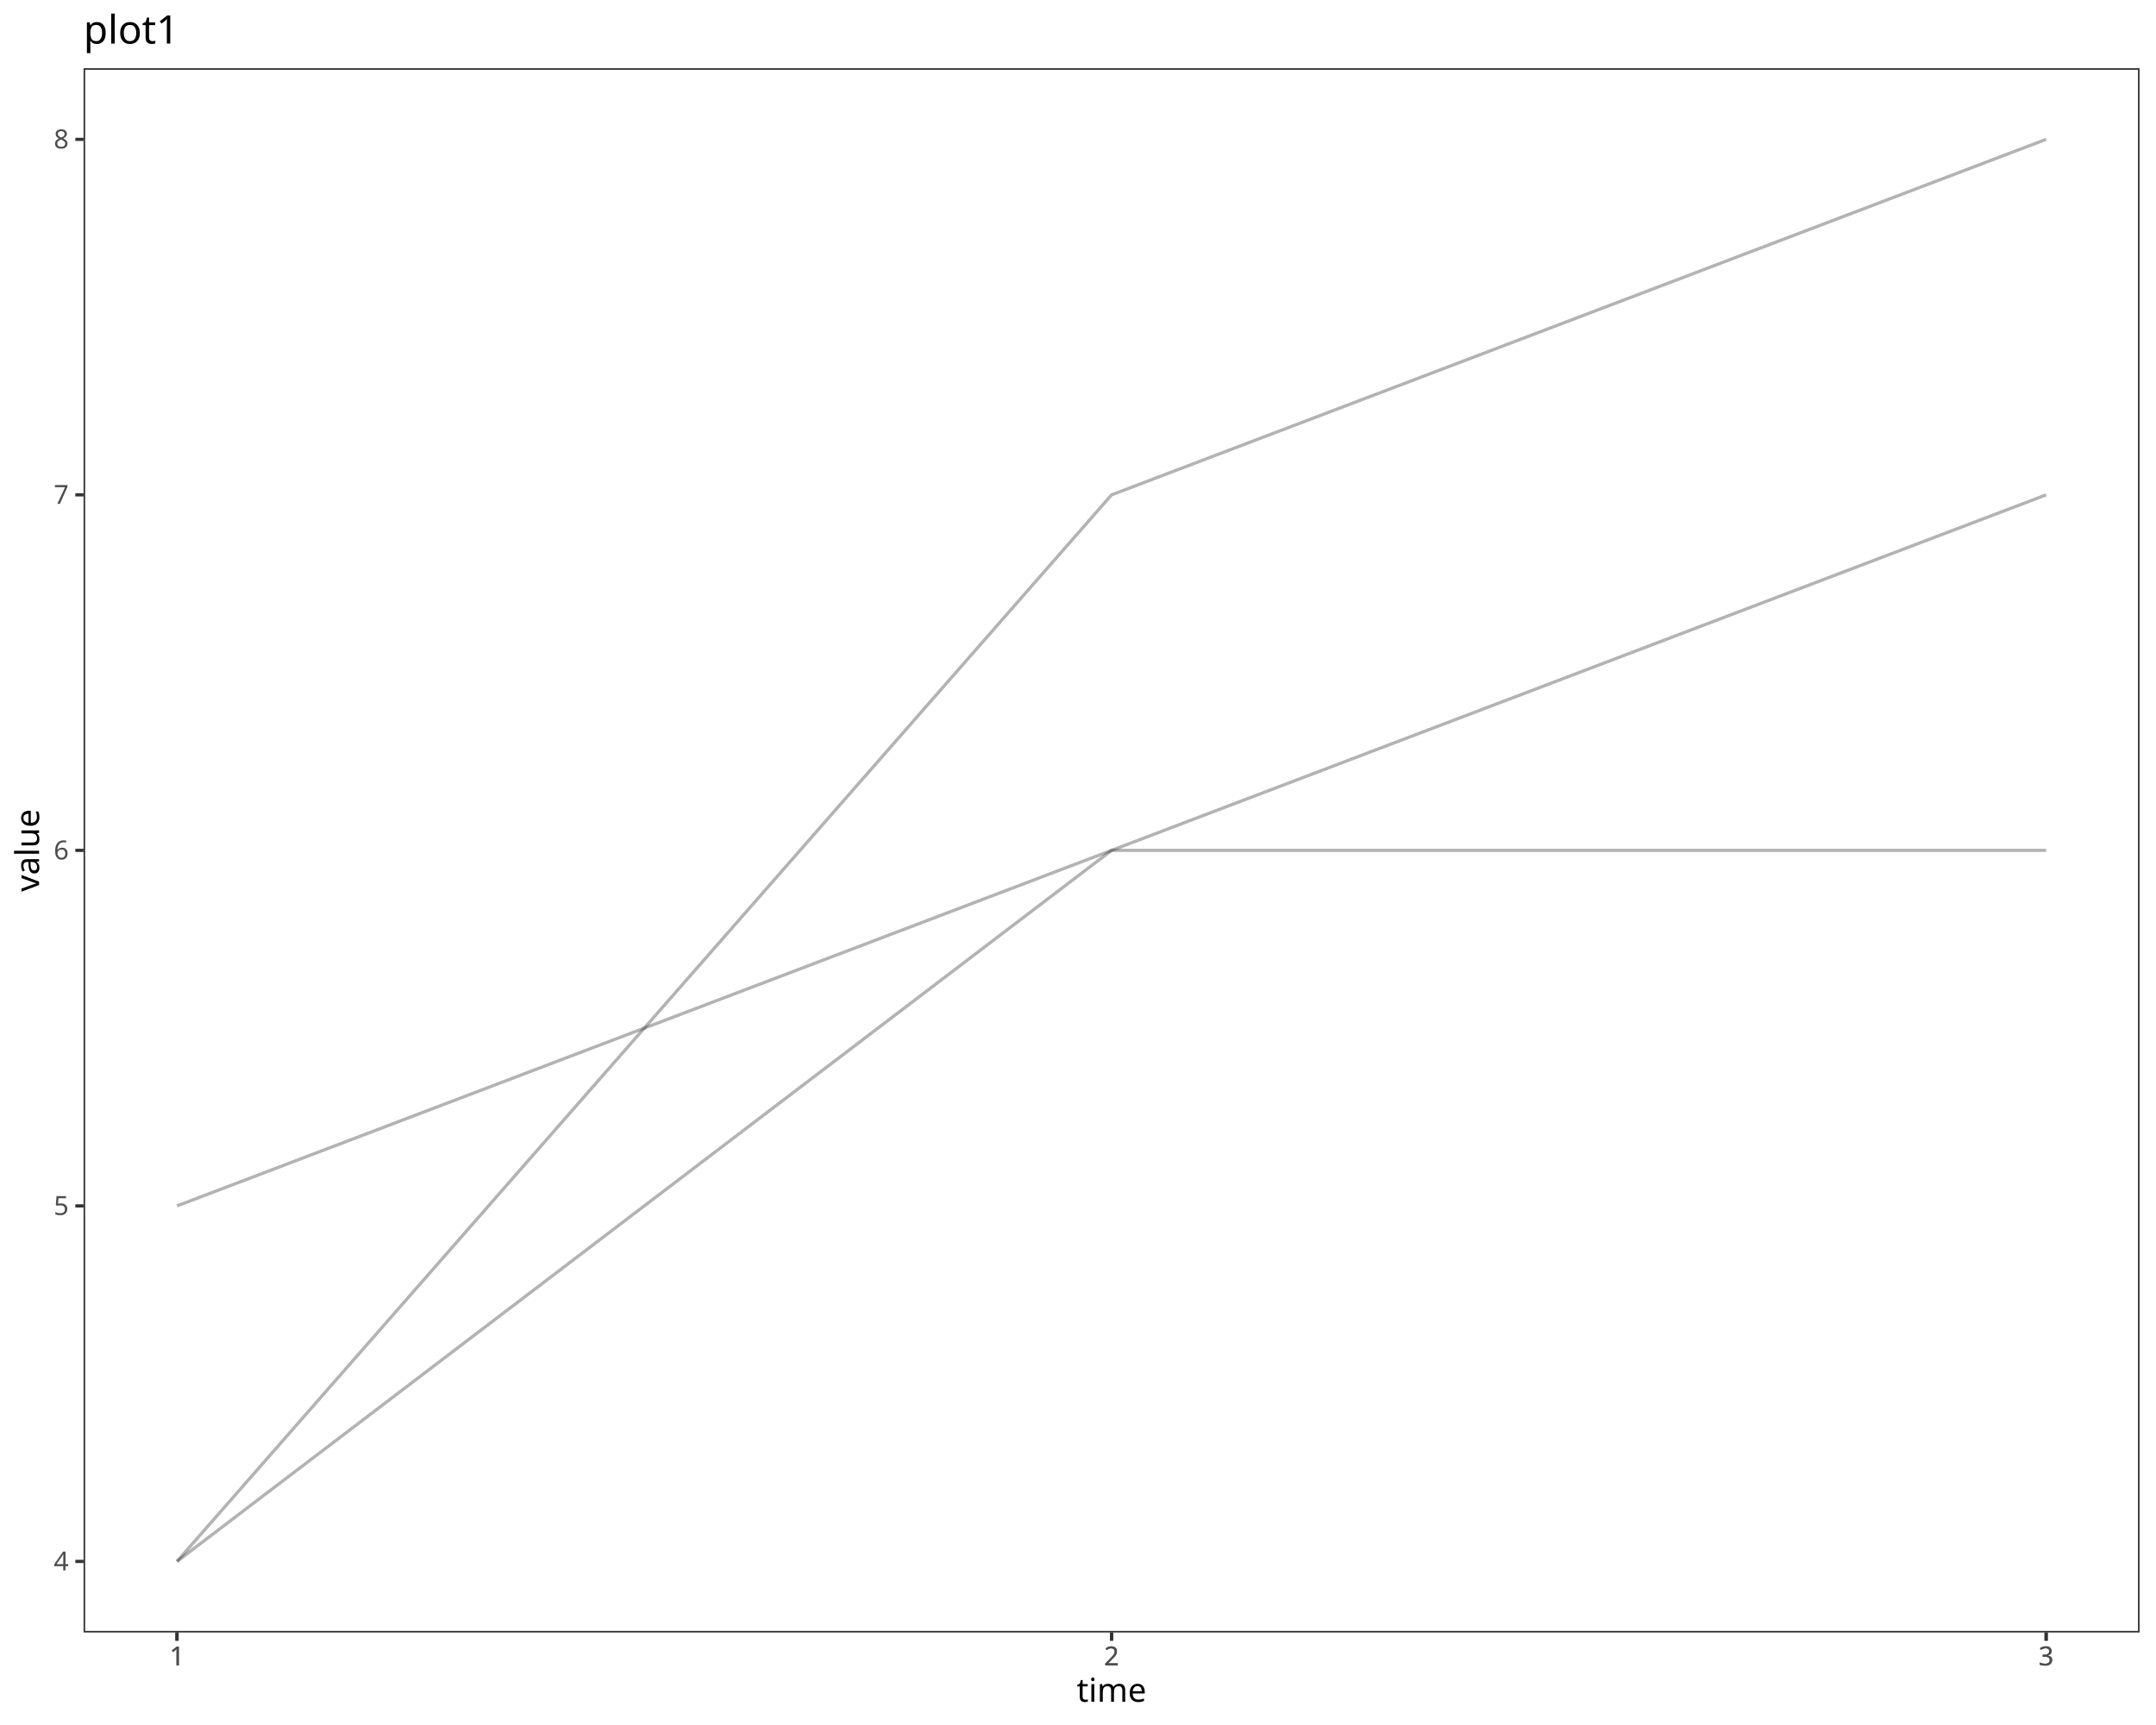
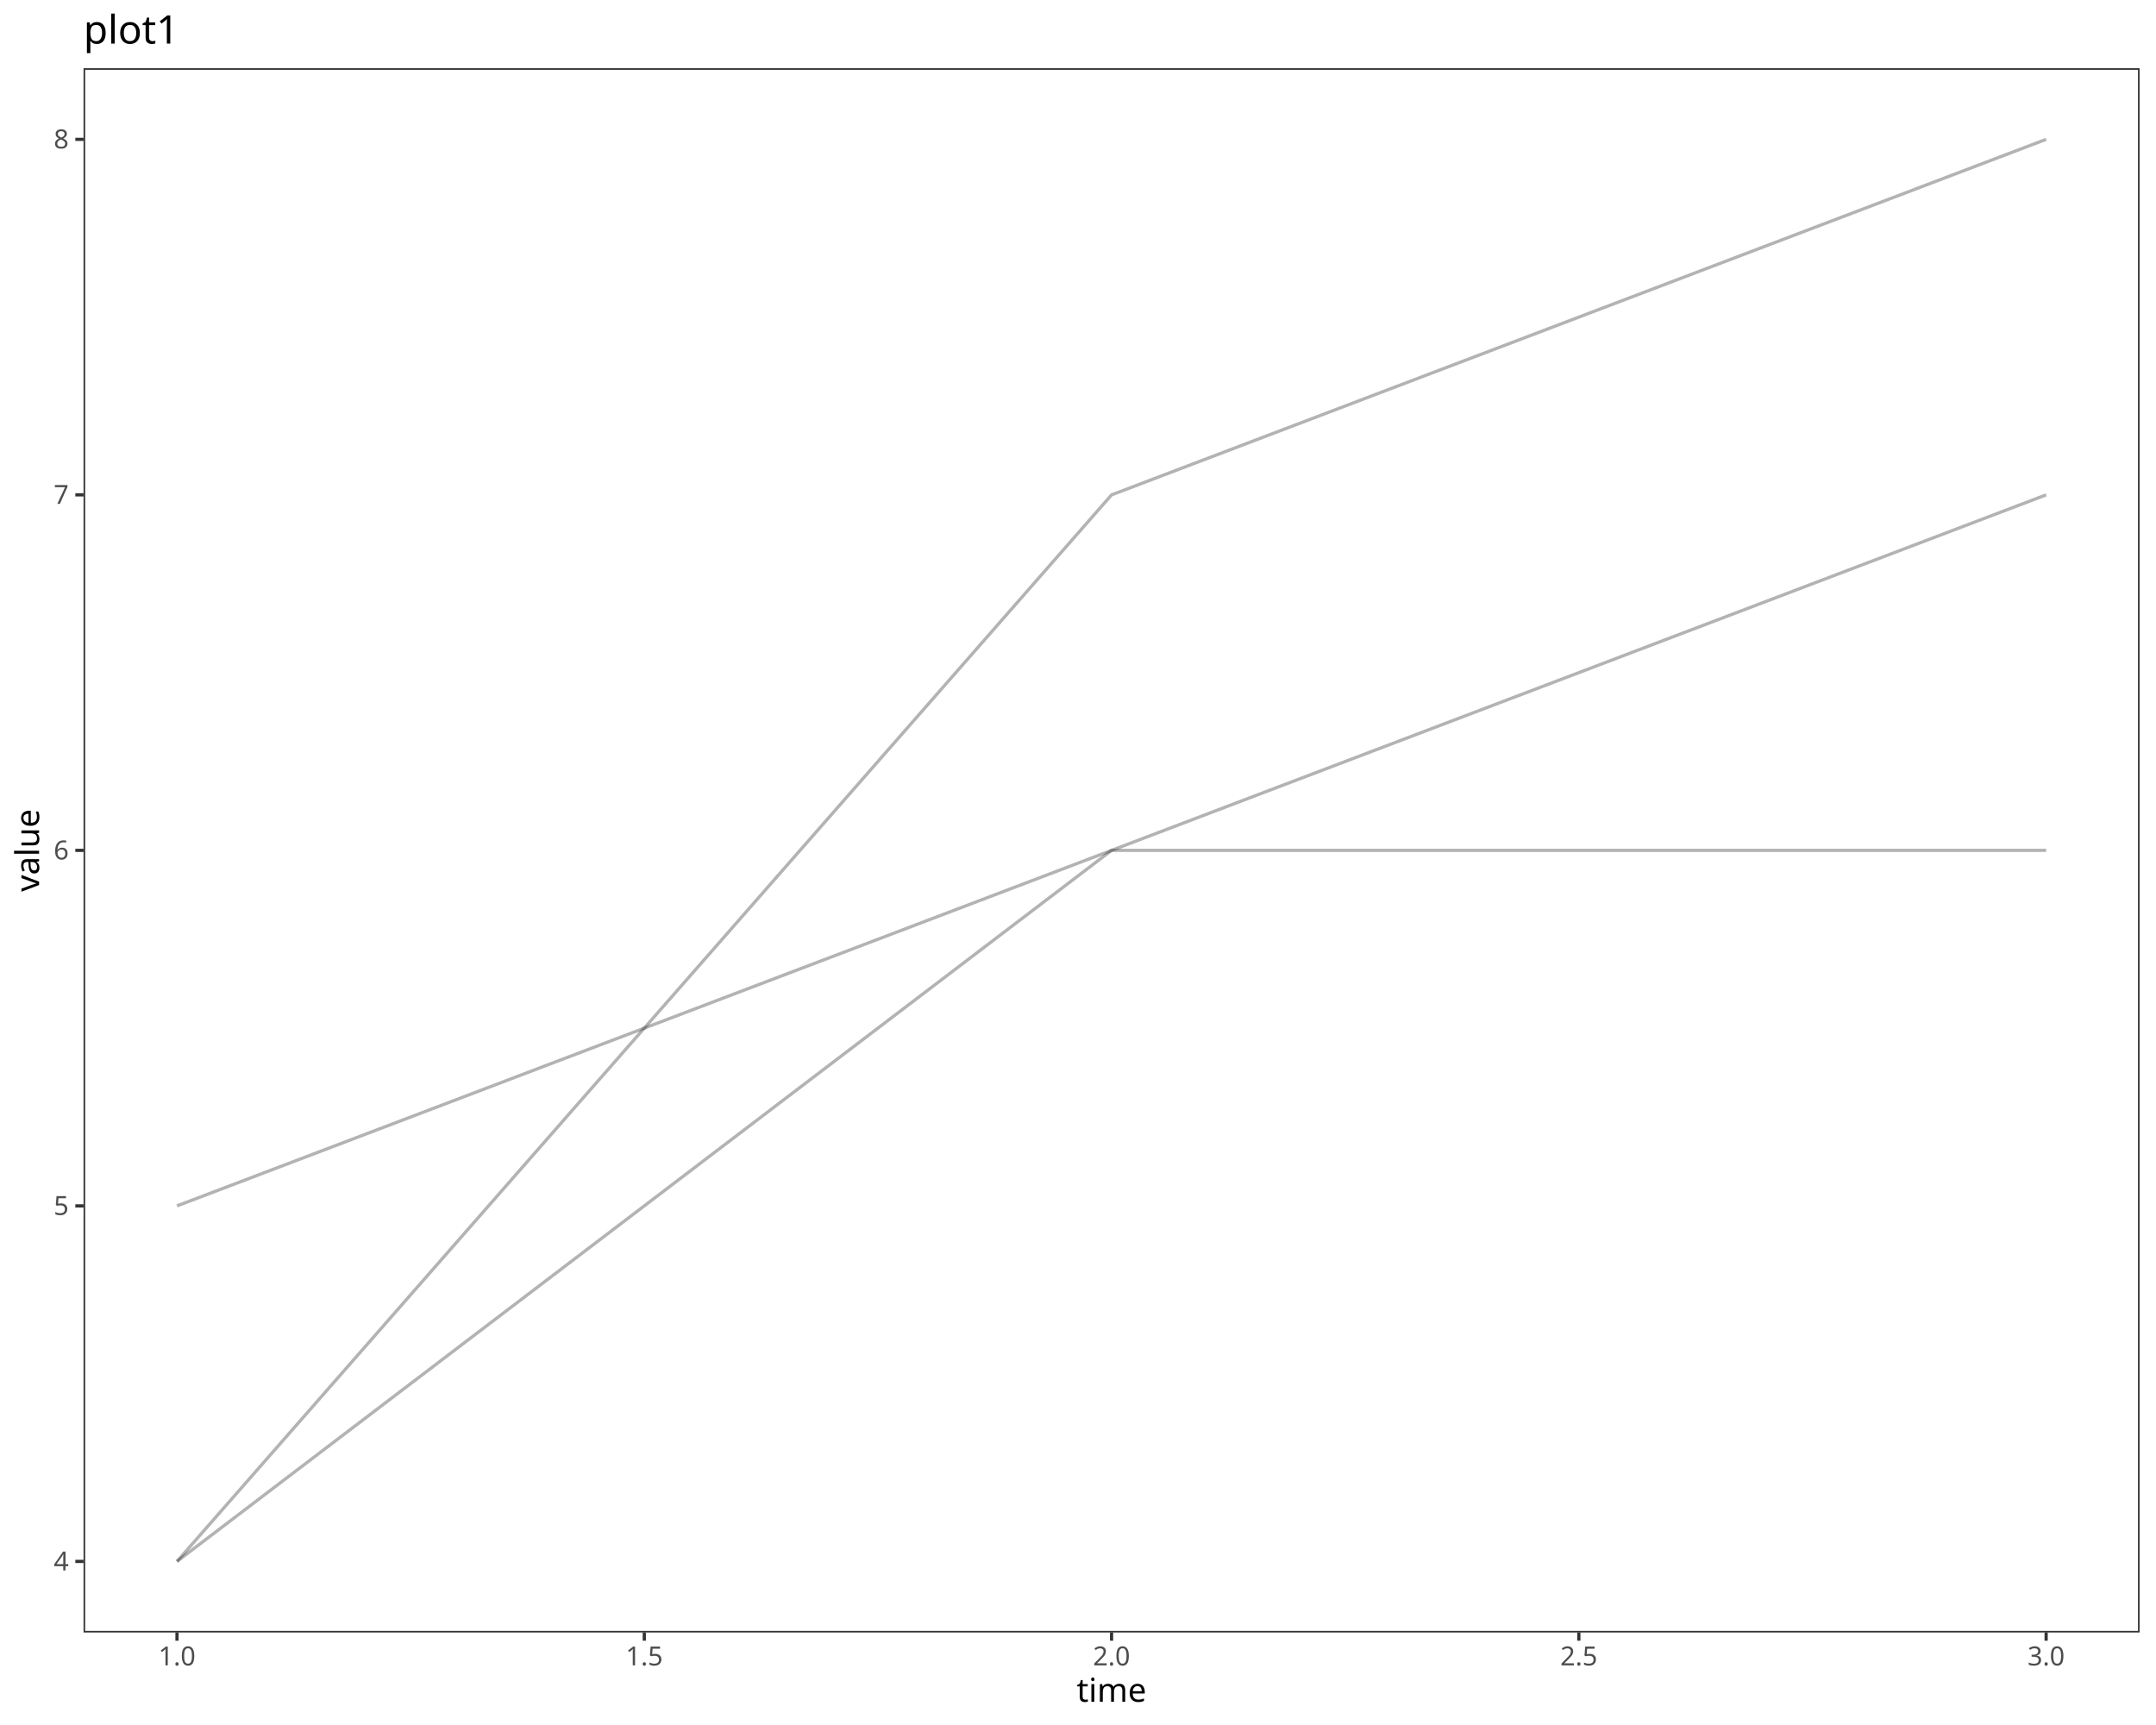
<svg xmlns="http://www.w3.org/2000/svg" class="svglite" data-engine-version="2.0" width="720.00pt" height="576.00pt" viewBox="0 0 720.00 576.00">
  <defs>
    <style type="text/css">
    .svglite line, .svglite polyline, .svglite polygon, .svglite path, .svglite rect, .svglite circle {
      fill: none;
      stroke: #000000;
      stroke-linecap: round;
      stroke-linejoin: round;
      stroke-miterlimit: 10.00;
    }
  </style>
  </defs>
  <rect width="100%" height="100%" style="stroke: none; fill: #FFFFFF;" />
  <defs>
    <clipPath id="cpMC4wMHw3MjAuMDB8MC4wMHw1NzYuMDA=">
      <rect x="0.00" y="0.00" width="720.00" height="576.00" />
    </clipPath>
  </defs>
  <g clip-path="url(#cpMC4wMHw3MjAuMDB8MC4wMHw1NzYuMDA=)">
    <rect x="0.00" y="0.00" width="720.00" height="576.00" style="stroke-width: 1.07; stroke: #FFFFFF; fill: #FFFFFF;" />
  </g>
  <defs>
    <clipPath id="cpMjcuOTB8NzE0LjUyfDIyLjc4fDU0NS4xMQ==">
      <rect x="27.90" y="22.78" width="686.62" height="522.33" />
    </clipPath>
  </defs>
  <g clip-path="url(#cpMjcuOTB8NzE0LjUyfDIyLjc4fDU0NS4xMQ==)">
    <rect x="27.90" y="22.78" width="686.62" height="522.33" style="stroke-width: 1.07; stroke: none; fill: #FFFFFF;" />
    <polyline points="59.11,521.37 371.21,165.24 683.31,46.53 " style="stroke-width: 1.07; stroke: #000000; stroke-opacity: 0.30; stroke-linecap: butt;" />
    <polyline points="59.11,402.66 371.21,283.95 683.31,165.24 " style="stroke-width: 1.07; stroke: #000000; stroke-opacity: 0.30; stroke-linecap: butt;" />
    <polyline points="59.11,521.37 371.21,283.95 683.31,283.95 " style="stroke-width: 1.07; stroke: #000000; stroke-opacity: 0.30; stroke-linecap: butt;" />
    <rect x="27.90" y="22.78" width="686.62" height="522.33" style="stroke-width: 1.07; stroke: #333333;" />
  </g>
  <g clip-path="url(#cpMC4wMHw3MjAuMDB8MC4wMHw1NzYuMDA=)">
    <text x="22.97" y="524.40" text-anchor="end" style="font-size: 8.80px; fill: #4D4D4D; font-family: sans;" textLength="4.89px" lengthAdjust="spacingAndGlyphs">4</text>
    <text x="22.97" y="405.69" text-anchor="end" style="font-size: 8.80px; fill: #4D4D4D; font-family: sans;" textLength="4.89px" lengthAdjust="spacingAndGlyphs">5</text>
    <text x="22.97" y="286.98" text-anchor="end" style="font-size: 8.80px; fill: #4D4D4D; font-family: sans;" textLength="4.89px" lengthAdjust="spacingAndGlyphs">6</text>
    <text x="22.97" y="168.26" text-anchor="end" style="font-size: 8.80px; fill: #4D4D4D; font-family: sans;" textLength="4.89px" lengthAdjust="spacingAndGlyphs">7</text>
    <text x="22.97" y="49.55" text-anchor="end" style="font-size: 8.80px; fill: #4D4D4D; font-family: sans;" textLength="4.89px" lengthAdjust="spacingAndGlyphs">8</text>
    <polyline points="25.16,521.37 27.90,521.37 " style="stroke-width: 1.07; stroke: #333333; stroke-linecap: butt;" />
    <polyline points="25.16,402.66 27.90,402.66 " style="stroke-width: 1.07; stroke: #333333; stroke-linecap: butt;" />
    <polyline points="25.16,283.95 27.90,283.95 " style="stroke-width: 1.07; stroke: #333333; stroke-linecap: butt;" />
    <polyline points="25.16,165.24 27.90,165.24 " style="stroke-width: 1.07; stroke: #333333; stroke-linecap: butt;" />
    <polyline points="25.16,46.53 27.90,46.53 " style="stroke-width: 1.07; stroke: #333333; stroke-linecap: butt;" />
    <polyline points="59.11,547.85 59.11,545.11 " style="stroke-width: 1.07; stroke: #333333; stroke-linecap: butt;" />
-     <polyline points="59.11,547.85 59.11,545.11 " style="stroke-width: 1.07; stroke: #333333; stroke-linecap: butt;" />
+     <polyline points="215.16,547.85 215.16,545.11 " style="stroke-width: 1.07; stroke: #333333; stroke-linecap: butt;" />
    <polyline points="371.21,547.85 371.21,545.11 " style="stroke-width: 1.07; stroke: #333333; stroke-linecap: butt;" />
-     <polyline points="371.21,547.85 371.21,545.11 " style="stroke-width: 1.07; stroke: #333333; stroke-linecap: butt;" />
+     <polyline points="527.26,547.85 527.26,545.11 " style="stroke-width: 1.07; stroke: #333333; stroke-linecap: butt;" />
    <polyline points="683.31,547.85 683.31,545.11 " style="stroke-width: 1.07; stroke: #333333; stroke-linecap: butt;" />
-     <polyline points="683.31,547.85 683.31,545.11 " style="stroke-width: 1.07; stroke: #333333; stroke-linecap: butt;" />
-     <text x="59.11" y="556.10" text-anchor="middle" style="font-size: 8.80px; fill: #4D4D4D; font-family: sans;" textLength="4.89px" lengthAdjust="spacingAndGlyphs">1</text>
-     <text x="59.11" y="556.10" text-anchor="middle" style="font-size: 8.80px; fill: #4D4D4D; font-family: sans;" textLength="4.89px" lengthAdjust="spacingAndGlyphs">1</text>
-     <text x="371.21" y="556.10" text-anchor="middle" style="font-size: 8.80px; fill: #4D4D4D; font-family: sans;" textLength="4.89px" lengthAdjust="spacingAndGlyphs">2</text>
-     <text x="371.21" y="556.10" text-anchor="middle" style="font-size: 8.80px; fill: #4D4D4D; font-family: sans;" textLength="4.89px" lengthAdjust="spacingAndGlyphs">2</text>
-     <text x="683.31" y="556.10" text-anchor="middle" style="font-size: 8.80px; fill: #4D4D4D; font-family: sans;" textLength="4.89px" lengthAdjust="spacingAndGlyphs">3</text>
-     <text x="683.31" y="556.10" text-anchor="middle" style="font-size: 8.80px; fill: #4D4D4D; font-family: sans;" textLength="4.89px" lengthAdjust="spacingAndGlyphs">3</text>
+     <text x="59.11" y="556.10" text-anchor="middle" style="font-size: 8.80px; fill: #4D4D4D; font-family: sans;" textLength="12.23px" lengthAdjust="spacingAndGlyphs">1.0</text>
+     <text x="215.16" y="556.10" text-anchor="middle" style="font-size: 8.80px; fill: #4D4D4D; font-family: sans;" textLength="12.23px" lengthAdjust="spacingAndGlyphs">1.5</text>
+     <text x="371.21" y="556.10" text-anchor="middle" style="font-size: 8.80px; fill: #4D4D4D; font-family: sans;" textLength="12.23px" lengthAdjust="spacingAndGlyphs">2.0</text>
+     <text x="527.26" y="556.10" text-anchor="middle" style="font-size: 8.80px; fill: #4D4D4D; font-family: sans;" textLength="12.23px" lengthAdjust="spacingAndGlyphs">2.5</text>
+     <text x="683.31" y="556.10" text-anchor="middle" style="font-size: 8.80px; fill: #4D4D4D; font-family: sans;" textLength="12.23px" lengthAdjust="spacingAndGlyphs">3.0</text>
    <text x="371.21" y="568.24" text-anchor="middle" style="font-size: 11.00px; font-family: sans;" textLength="20.78px" lengthAdjust="spacingAndGlyphs">time</text>
    <text transform="translate(13.05,283.95) rotate(-90)" text-anchor="middle" style="font-size: 11.00px; font-family: sans;" textLength="26.30px" lengthAdjust="spacingAndGlyphs">value</text>
    <text x="27.90" y="14.56" style="font-size: 13.20px; font-family: sans;" textLength="28.62px" lengthAdjust="spacingAndGlyphs">plot1</text>
  </g>
</svg>
